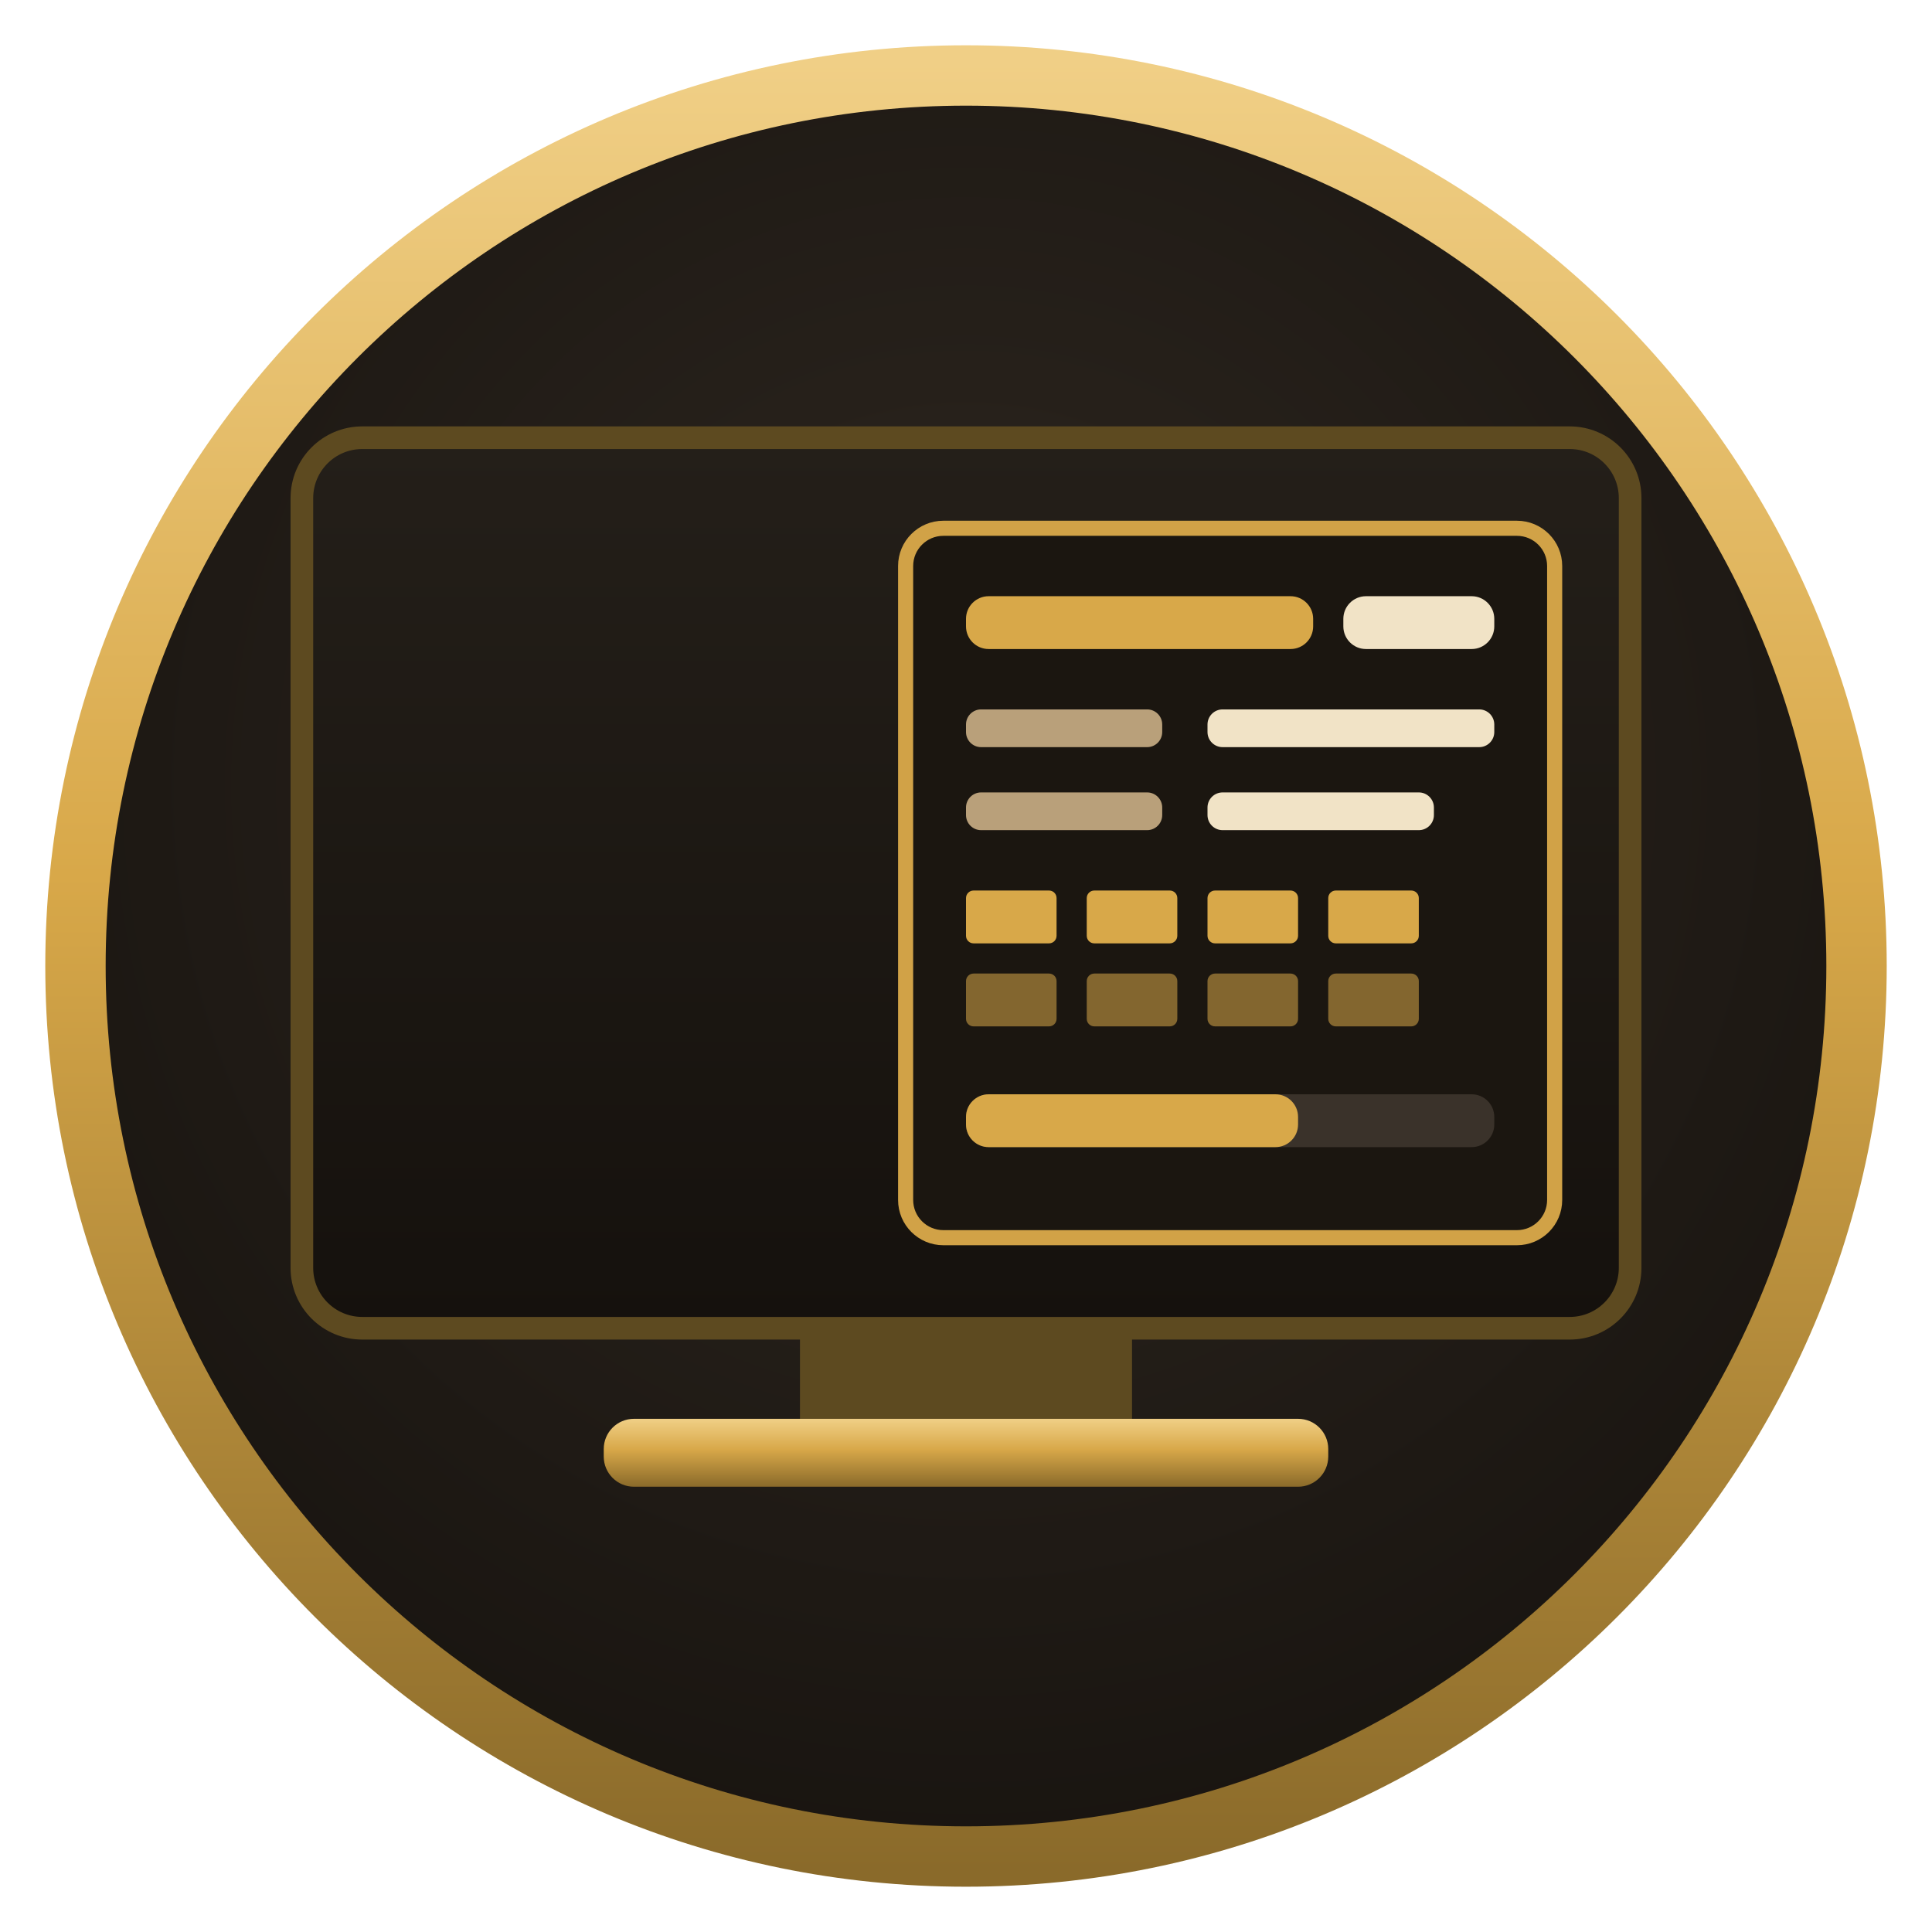
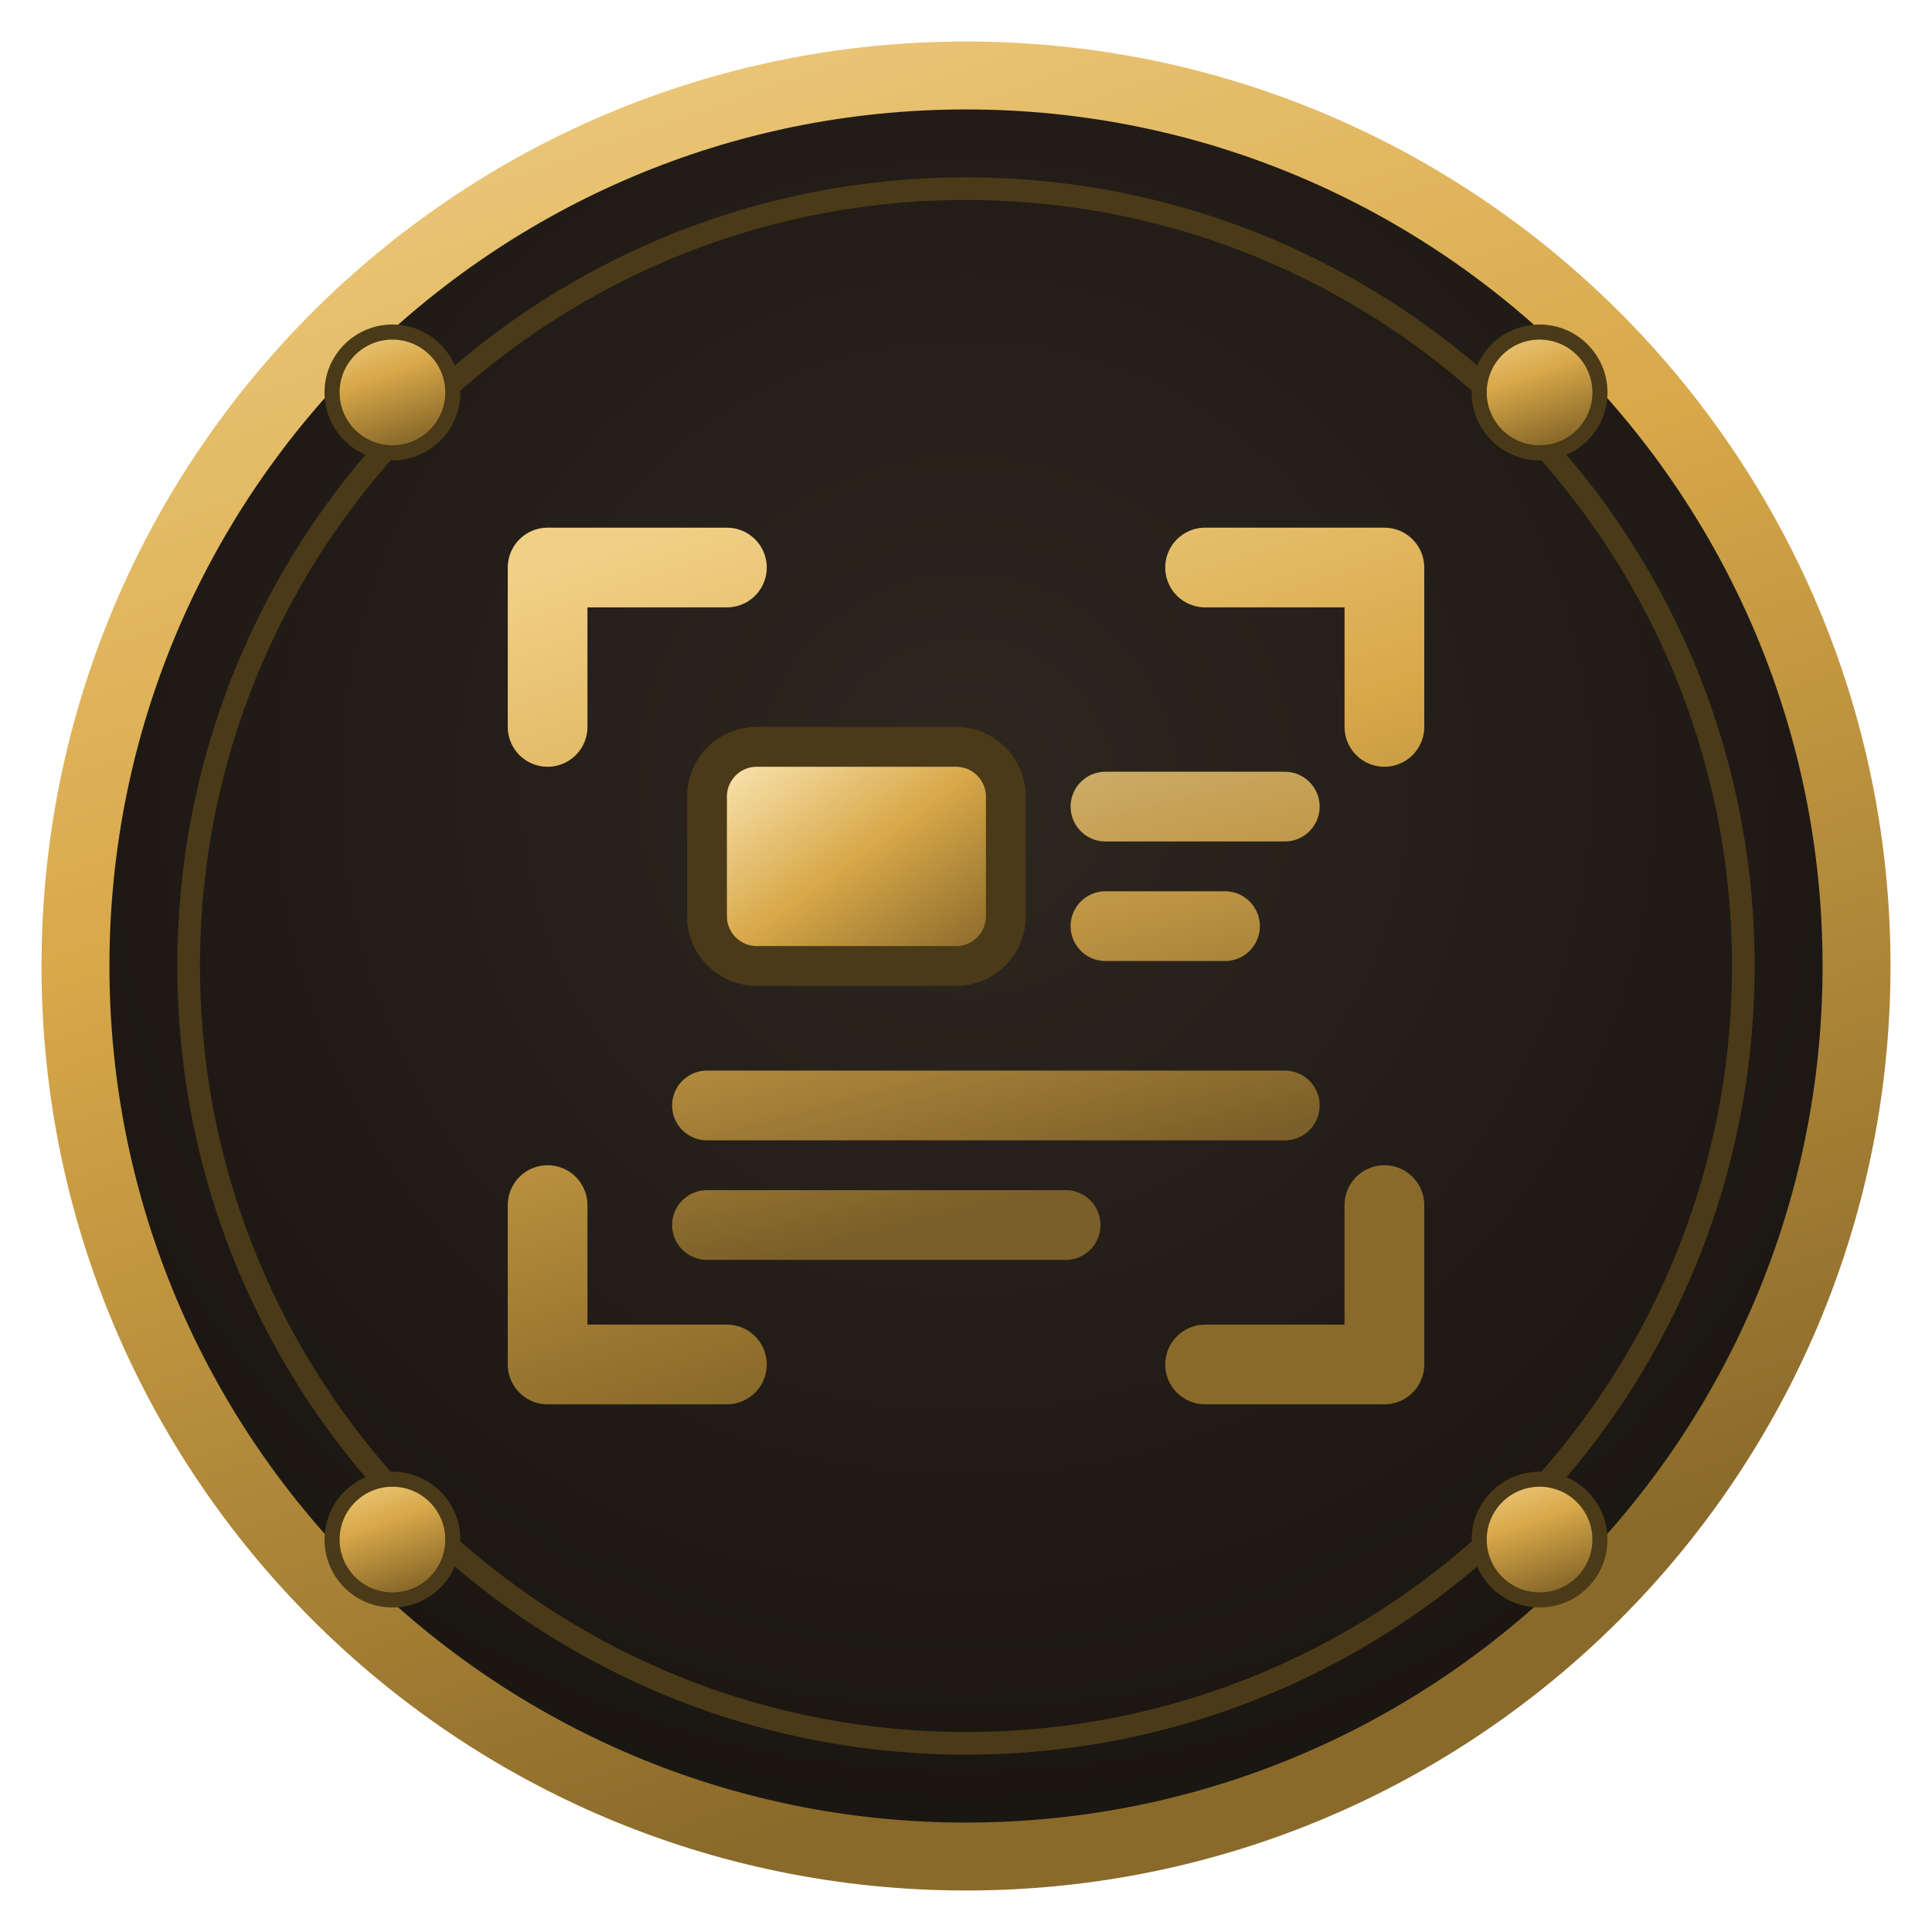
<svg xmlns="http://www.w3.org/2000/svg" width="256" height="256" viewBox="0 0 256 256">
  <defs>
-     <linearGradient id="ottone" x1="0" y1="0" x2="0" y2="1">
+     <linearGradient id="ottone" x1="0" y1="0" x2="0.35" y2="1">
      <stop offset="0" stop-color="#f0cf86" />
      <stop offset="0.45" stop-color="#d8a849" />
      <stop offset="1" stop-color="#8a6a2a" />
    </linearGradient>
-     <radialGradient id="fondo" cx="0.5" cy="0.4" r="0.65">
+     <linearGradient id="rilievo" x1="0" y1="0" x2="1" y2="1">
+       <stop offset="0" stop-color="#ffeec2" />
+       <stop offset="0.5" stop-color="#d8a849" />
+       <stop offset="1" stop-color="#7d5f26" />
+     </linearGradient>
+     <radialGradient id="fondo" cx="0.5" cy="0.4" r="0.66">
      <stop offset="0" stop-color="#2e2720" />
      <stop offset="1" stop-color="#17130f" />
    </radialGradient>
-     <linearGradient id="vetro" x1="0" y1="0" x2="0" y2="1">
-       <stop offset="0" stop-color="#241f19" />
-       <stop offset="1" stop-color="#15110d" />
-     </linearGradient>
  </defs>
  <circle cx="128" cy="128" r="120" fill="url(#fondo)" />
-   <circle cx="128" cy="128" r="118" fill="none" stroke="url(#ottone)" stroke-width="8" />
-   <rect x="40" y="58" width="176" height="118" rx="8" fill="url(#vetro)" stroke="#5d4a20" stroke-width="3" />
-   <rect x="106" y="176" width="44" height="12" fill="#5d4a20" />
-   <rect x="80" y="188" width="96" height="9" rx="4" fill="url(#ottone)" />
-   <rect x="120" y="70" width="86" height="94" rx="5" fill="#1b1610" stroke="#d8a849" stroke-width="2" opacity="0.96" />
-   <rect x="128" y="79" width="46" height="7" rx="3" fill="#d8a849" />
-   <rect x="178" y="79" width="20" height="7" rx="3" fill="#f1e3c6" />
-   <rect x="128" y="94" width="26" height="5" rx="2" fill="#b9a07a" />
-   <rect x="160" y="94" width="38" height="5" rx="2" fill="#f1e3c6" />
-   <rect x="128" y="105" width="26" height="5" rx="2" fill="#b9a07a" />
-   <rect x="160" y="105" width="30" height="5" rx="2" fill="#f1e3c6" />
-   <g fill="#d8a849">
-     <rect x="128" y="118" width="12" height="7" rx="1" />
-     <rect x="144" y="118" width="12" height="7" rx="1" />
-     <rect x="160" y="118" width="12" height="7" rx="1" />
-     <rect x="176" y="118" width="12" height="7" rx="1" />
-     <rect x="128" y="129" width="12" height="7" rx="1" opacity="0.55" />
-     <rect x="144" y="129" width="12" height="7" rx="1" opacity="0.55" />
-     <rect x="160" y="129" width="12" height="7" rx="1" opacity="0.55" />
-     <rect x="176" y="129" width="12" height="7" rx="1" opacity="0.55" />
+   <circle cx="128" cy="128" r="118" fill="none" stroke="url(#ottone)" stroke-width="9" />
+   <circle cx="128" cy="128" r="103" fill="none" stroke="#4a3a18" stroke-width="3" />
+   <g fill="url(#ottone)" stroke="#4a3a18" stroke-width="2">
+     <circle cx="52" cy="52" r="8" />
+     <circle cx="204" cy="52" r="8" />
+     <circle cx="52" cy="204" r="8" />
+     <circle cx="204" cy="204" r="8" />
  </g>
-   <rect x="128" y="145" width="70" height="7" rx="3" fill="#3a322a" />
-   <rect x="128" y="145" width="44" height="7" rx="3" fill="#d8a849" />
+   <g transform="translate(62.00 62.00) scale(1.32)">
+     <g fill="none" stroke="url(#ottone)" stroke-width="8" opacity="1.0" stroke-linecap="round" stroke-linejoin="round">
+       <path d="M8 26 L8 10 L26 10 M74 10 L92 10 L92 26 M92 74 L92 90 L74 90 M26 90 L8 90 L8 74" />
+     </g>
+     <g fill="url(#rilievo)" stroke="#4a3a18" stroke-width="4" stroke-linejoin="round">
+       <rect x="24" y="28" width="30" height="22" rx="5" />
+     </g>
+     <g fill="none" stroke="url(#ottone)" stroke-width="7" opacity="0.85" stroke-linecap="round" stroke-linejoin="round">
+       <path d="M64 34 L82 34 M64 46 L76 46 M24 64 L82 64 M24 76 L60 76" />
+     </g>
+   </g>
</svg>
